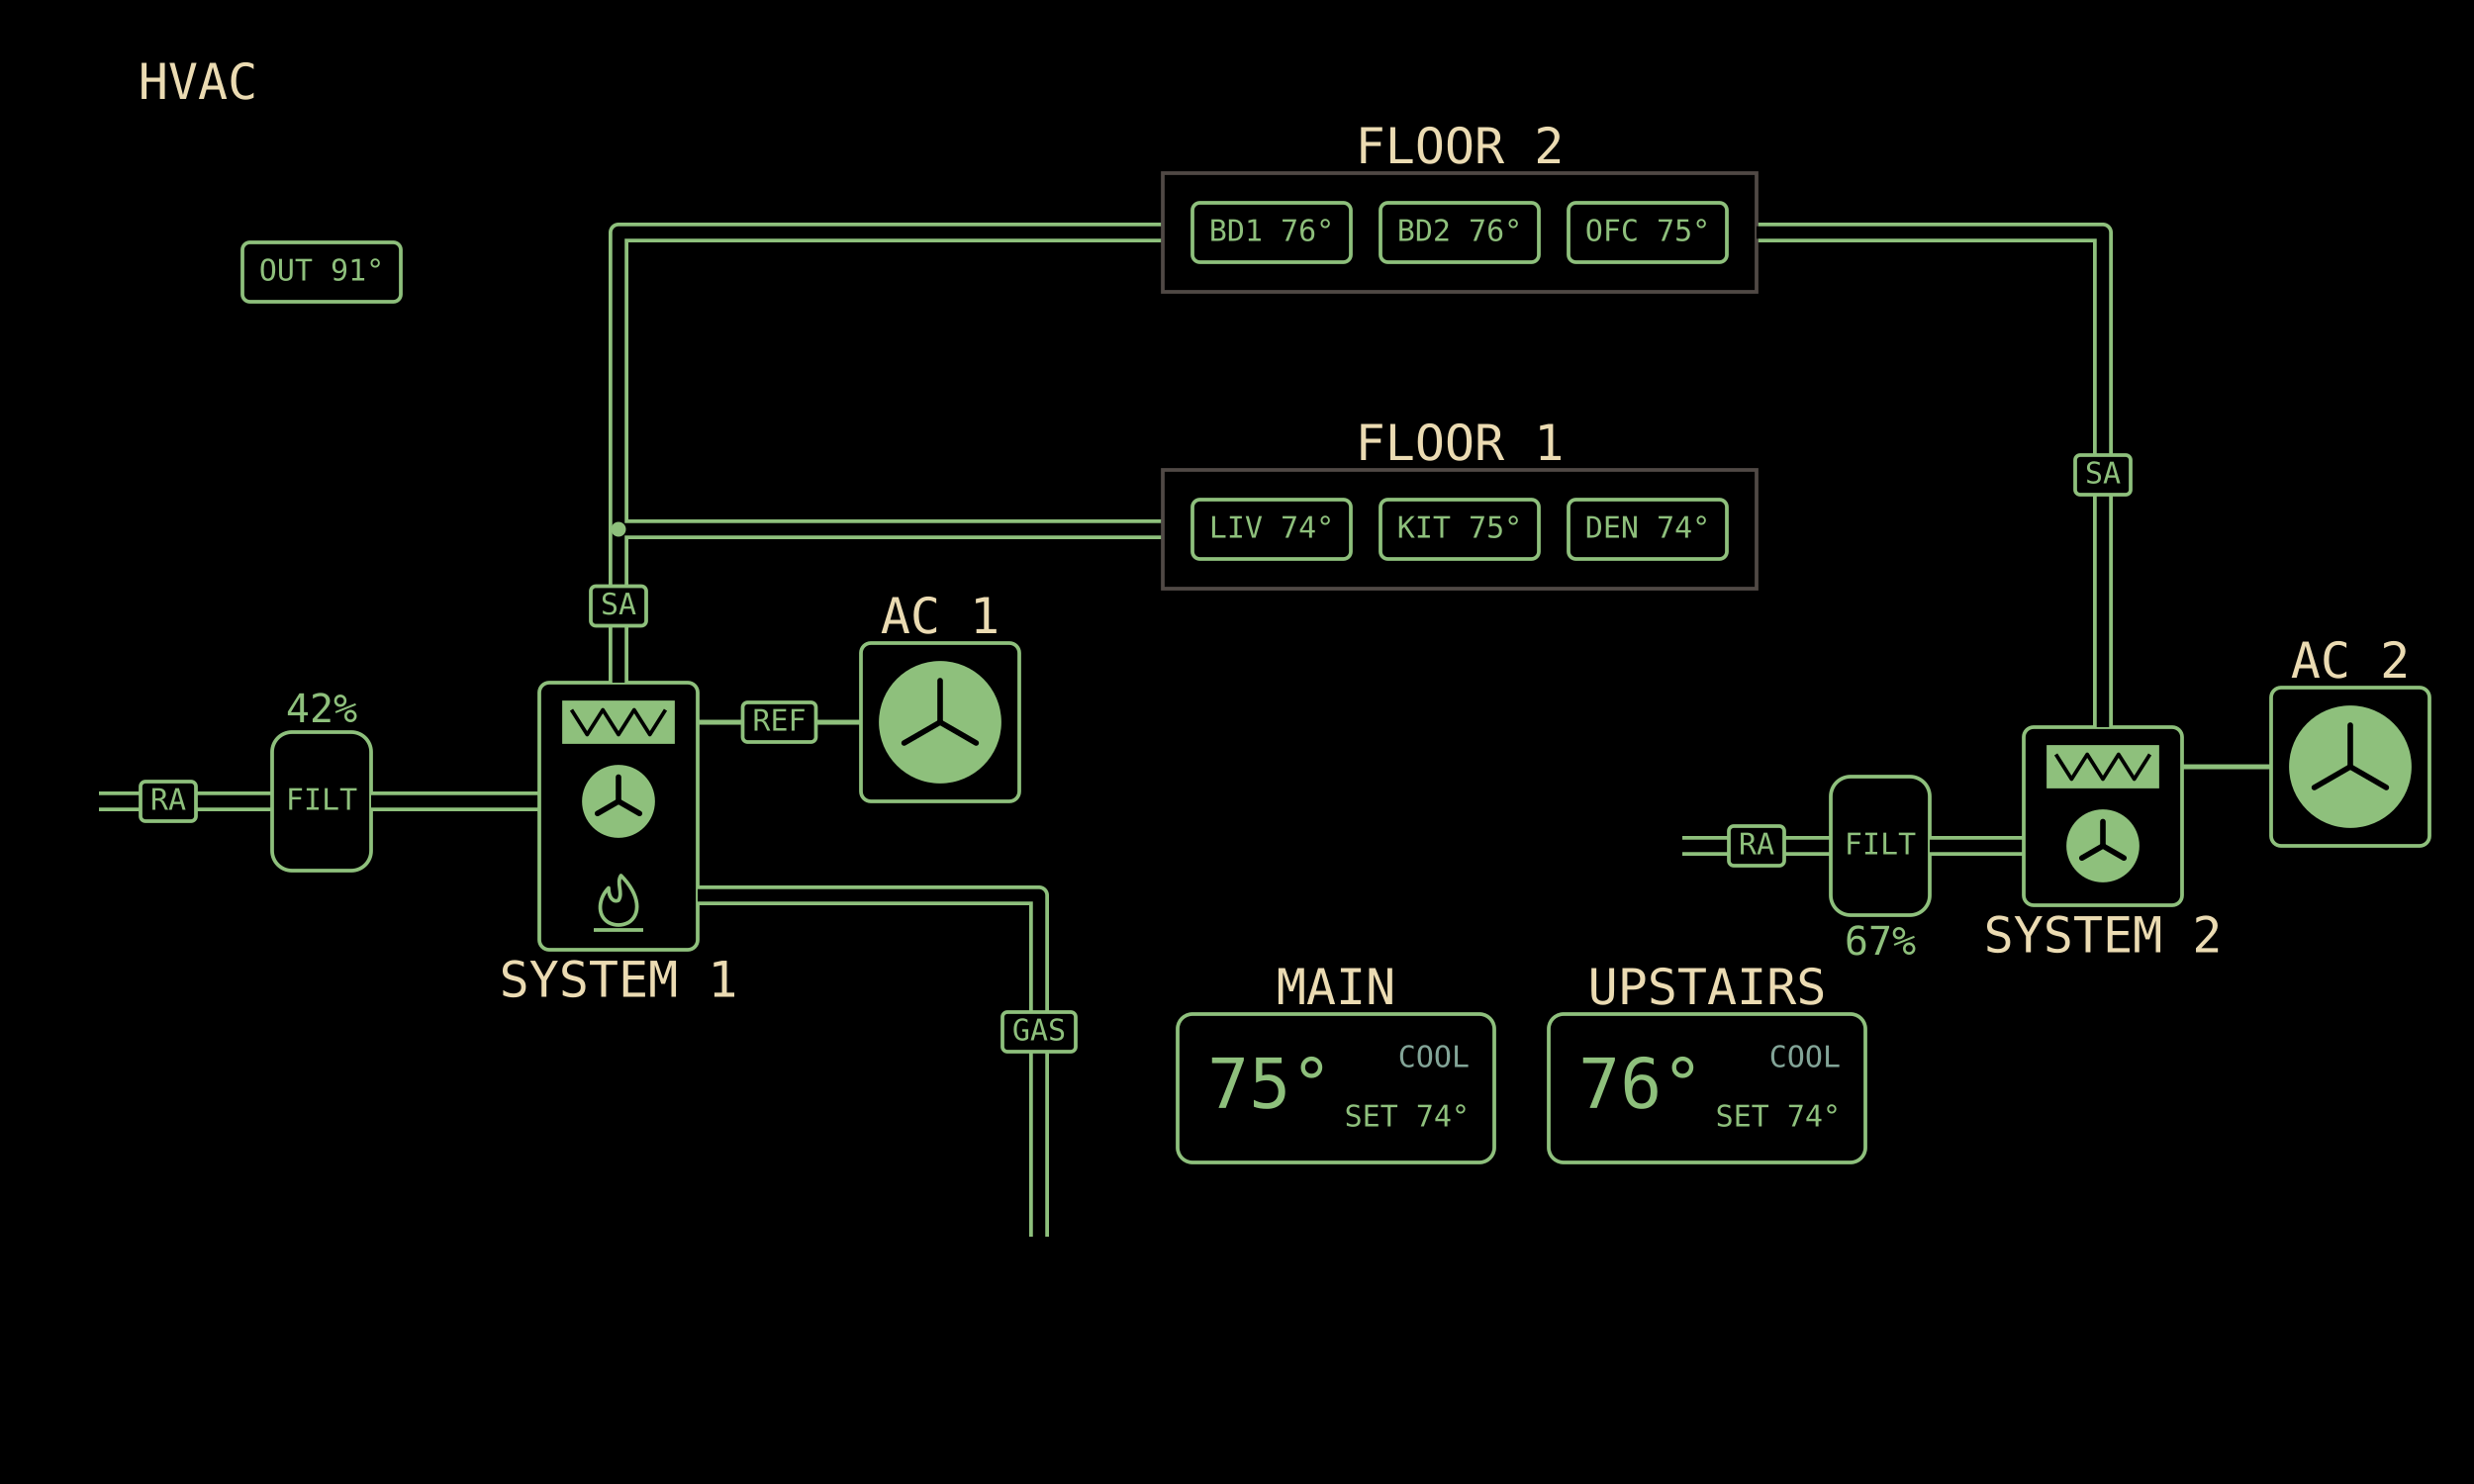
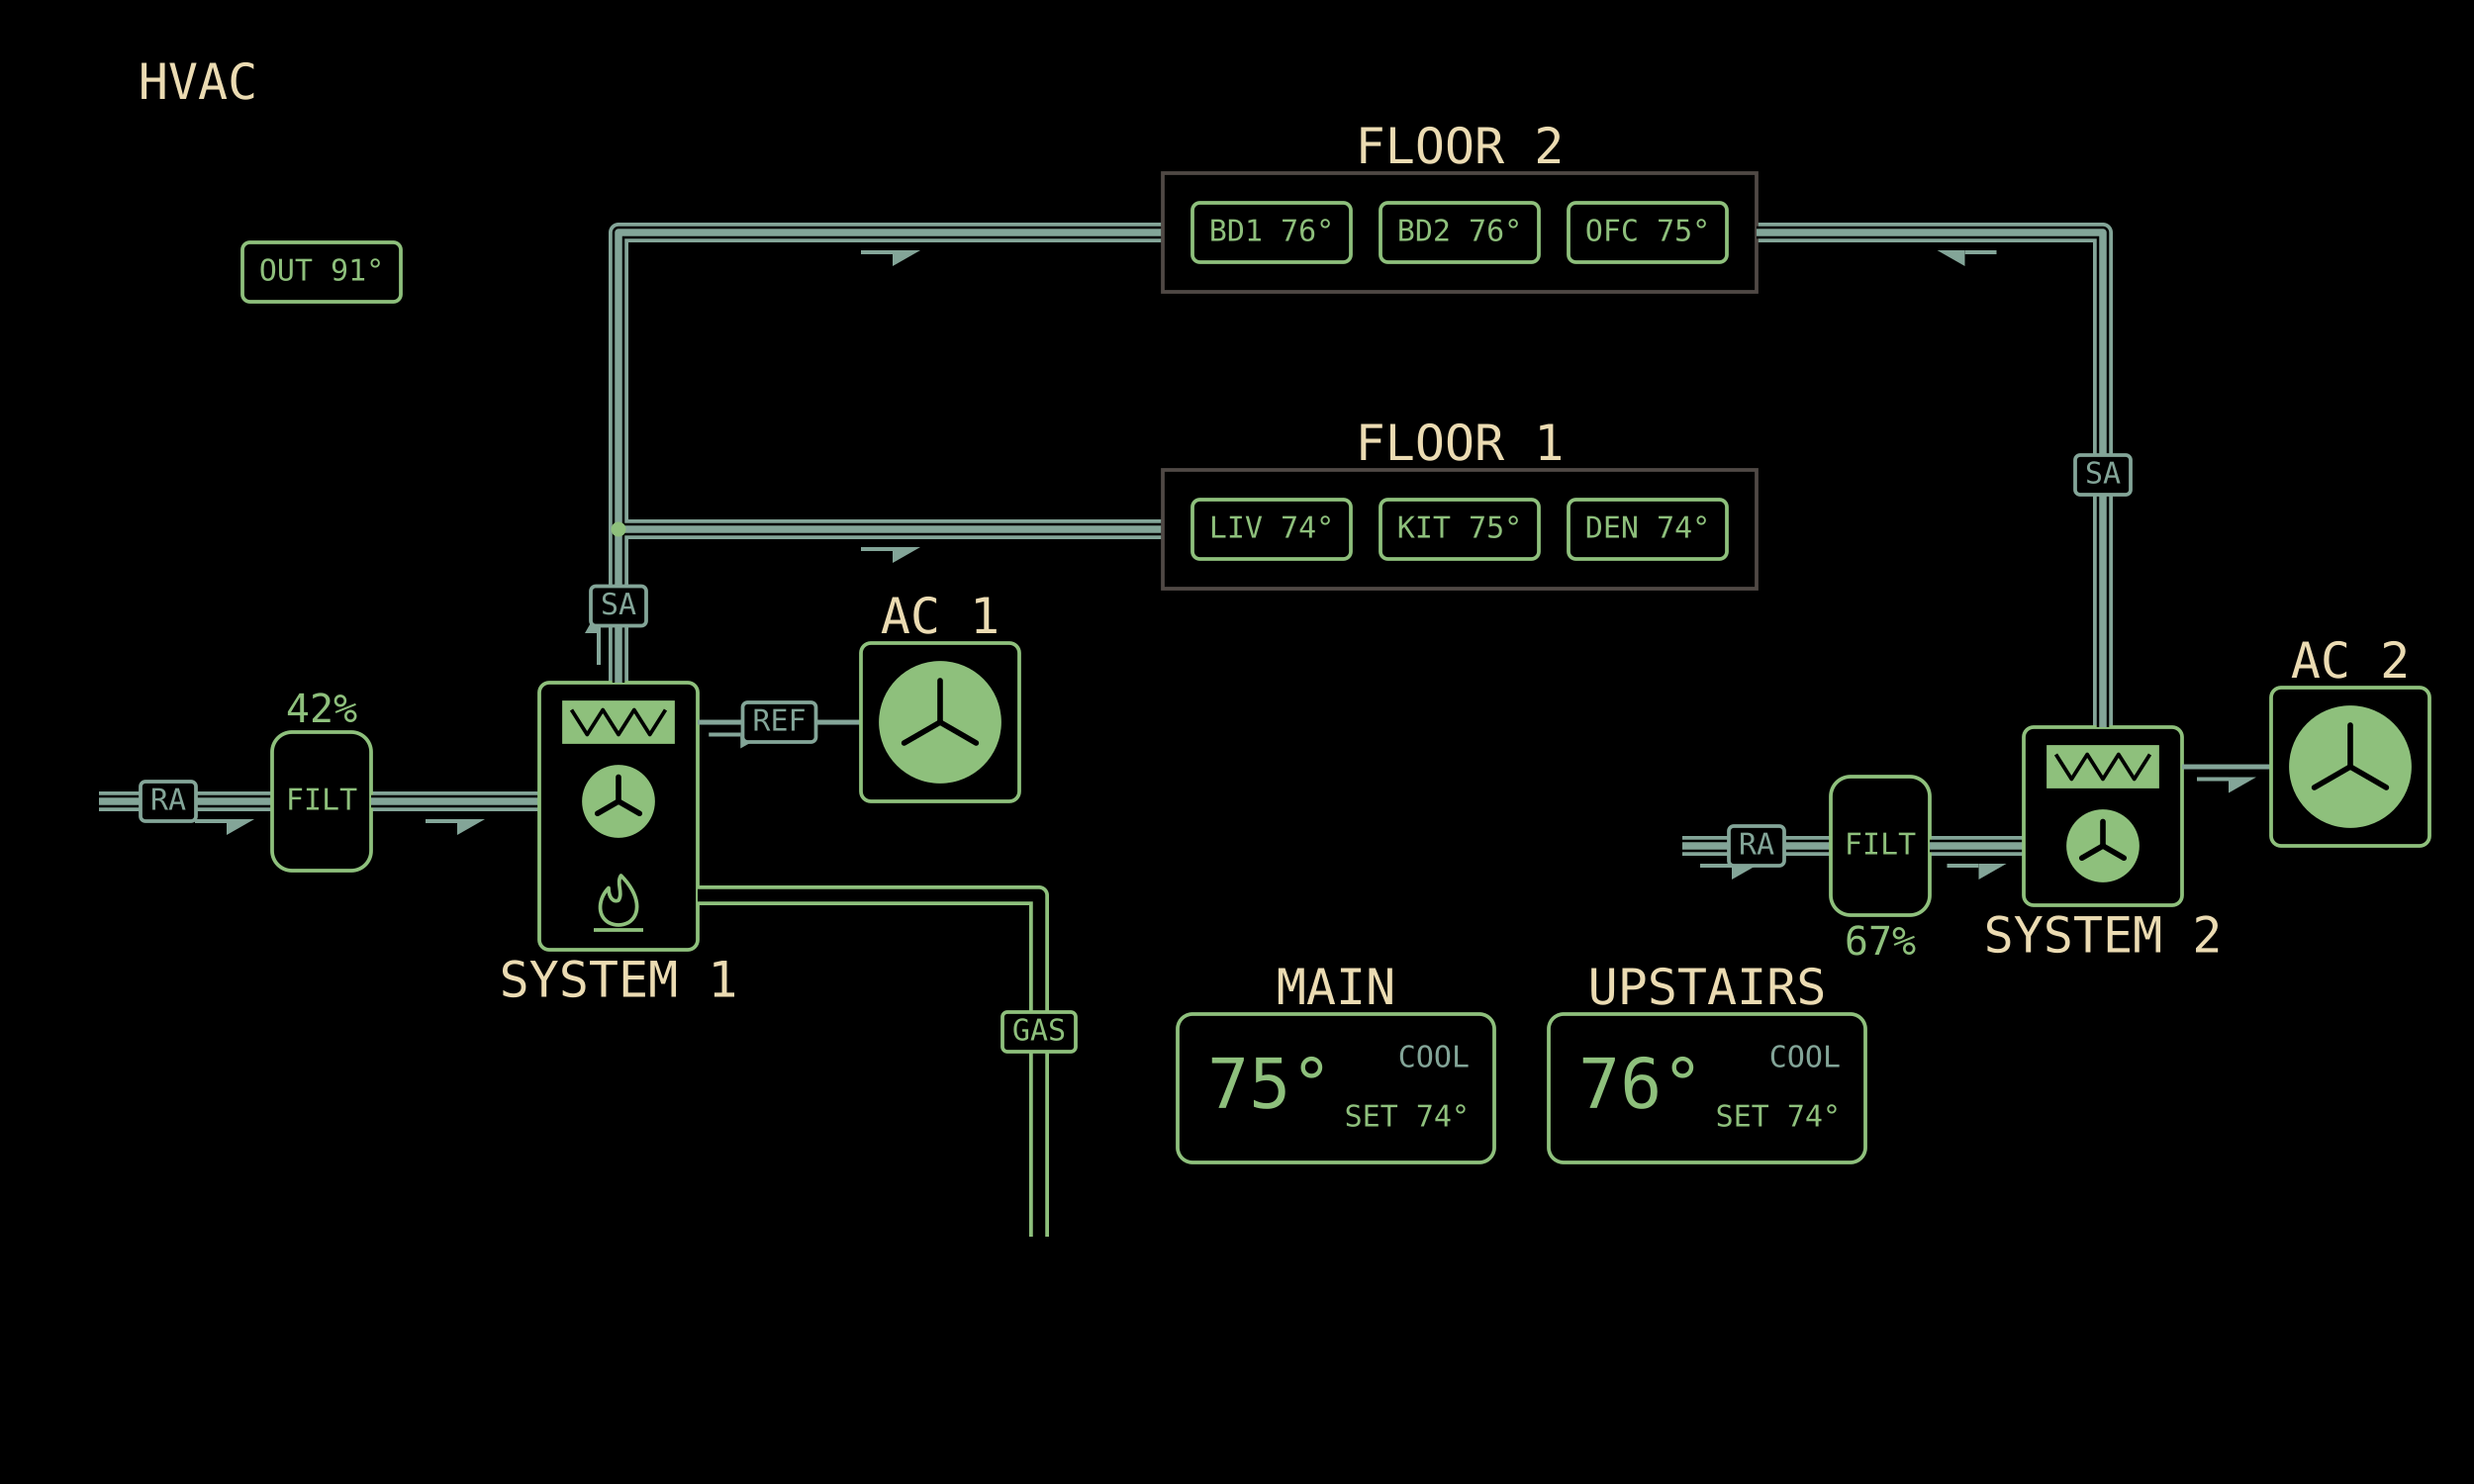
<svg xmlns="http://www.w3.org/2000/svg" viewBox="0 0 1000 600" width="1280" height="768" data-page="hvac" data-theme="mirror">
  <rect x="0" y="0" width="1000" height="600" fill="#000000" />
  <g id="casings">
    <g data-for="return_1">
-       <polyline points="40,324 110,324" fill="none" stroke="#8ec07c" stroke-width="8" stroke-linejoin="round" />
+       <polyline points="40,324 110,324" fill="none" stroke="#83a598" stroke-width="8" stroke-linejoin="round" />
    </g>
    <g data-for="to_furnace">
-       <polyline points="150,324 218,324" fill="none" stroke="#8ec07c" stroke-width="8" stroke-linejoin="round" />
+       <polyline points="150,324 218,324" fill="none" stroke="#83a598" stroke-width="8" stroke-linejoin="round" />
    </g>
    <g data-for="gas">
      <polyline points="420,500 420,362 282,362" fill="none" stroke="#8ec07c" stroke-width="8" stroke-linejoin="round" />
    </g>
    <g data-for="supply_1">
-       <polyline points="250,276 250,214" fill="none" stroke="#8ec07c" stroke-width="8" stroke-linejoin="round" />
+       <polyline points="250,276 250,214" fill="none" stroke="#83a598" stroke-width="8" stroke-linejoin="round" />
    </g>
    <g data-for="to_floor_2">
-       <polyline points="250,214 250,94 470,94" fill="none" stroke="#8ec07c" stroke-width="8" stroke-linejoin="round" />
+       <polyline points="250,214 250,94 470,94" fill="none" stroke="#83a598" stroke-width="8" stroke-linejoin="round" />
    </g>
    <g data-for="to_floor_1">
-       <polyline points="250,214 470,214" fill="none" stroke="#8ec07c" stroke-width="8" stroke-linejoin="round" />
+       <polyline points="250,214 470,214" fill="none" stroke="#83a598" stroke-width="8" stroke-linejoin="round" />
    </g>
    <g data-for="return_2">
-       <polyline points="680,342 740,342" fill="none" stroke="#8ec07c" stroke-width="8" stroke-linejoin="round" />
+       <polyline points="680,342 740,342" fill="none" stroke="#83a598" stroke-width="8" stroke-linejoin="round" />
    </g>
    <g data-for="to_air_handler">
-       <polyline points="780,342 818,342" fill="none" stroke="#8ec07c" stroke-width="8" stroke-linejoin="round" />
+       <polyline points="780,342 818,342" fill="none" stroke="#83a598" stroke-width="8" stroke-linejoin="round" />
    </g>
    <g data-for="supply_2">
-       <polyline points="850,294 850,94 710,94" fill="none" stroke="#8ec07c" stroke-width="8" stroke-linejoin="round" />
+       <polyline points="850,294 850,94 710,94" fill="none" stroke="#83a598" stroke-width="8" stroke-linejoin="round" />
    </g>
  </g>
  <g id="title">
    <text x="80" y="40" text-anchor="middle" font-family="DejaVu Sans Mono, monospace" font-size="20" fill="#ebdbb2">HVAC</text>
  </g>
  <g id="outdoor">
    <rect x="98" y="98" width="64" height="24" rx="3" fill="none" stroke="#8ec07c" stroke-width="1.5" />
    <text x="130" y="110" text-anchor="middle" dominant-baseline="middle" font-family="DejaVu Sans Mono, monospace" font-size="12" fill="#8ec07c">OUT 91°</text>
  </g>
  <g id="return_1">
    <polyline points="40,324 110,324" fill="none" stroke="#000000" stroke-width="5" stroke-linejoin="round" />
-     <rect x="56.8" y="316" width="22.4" height="16" rx="2" fill="#000000" stroke="#8ec07c" stroke-width="1.5" />
-     <text x="68" y="324" text-anchor="middle" dominant-baseline="middle" font-family="DejaVu Sans Mono, monospace" font-size="12" fill="#8ec07c">RA</text>
+     <polyline points="40,324 110,324" fill="none" stroke="#83a598" stroke-width="3" stroke-linejoin="round" />
+     <line x1="78.8" y1="332" x2="91.6" y2="332" stroke="#83a598" stroke-width="1.6" />
+     <polygon points="102.8,331.2 91.6,331.2 91.6,337.6" fill="#83a598" />
+     <rect x="56.8" y="316" width="22.4" height="16" rx="2" fill="#000000" stroke="#83a598" stroke-width="1.5" />
+     <text x="68" y="324" text-anchor="middle" dominant-baseline="middle" font-family="DejaVu Sans Mono, monospace" font-size="12" fill="#83a598">RA</text>
  </g>
  <g id="filter_1">
    <rect x="110" y="296" width="40" height="56" rx="8" fill="none" stroke="#8ec07c" stroke-width="1.5" />
    <text x="130" y="324" text-anchor="middle" dominant-baseline="middle" font-family="DejaVu Sans Mono, monospace" font-size="12" fill="#8ec07c">FILT</text>
    <text x="130" y="292" text-anchor="middle" font-family="DejaVu Sans Mono, monospace" font-size="16" fill="#8ec07c">42%</text>
  </g>
  <g id="to_furnace">
    <polyline points="150,324 218,324" fill="none" stroke="#000000" stroke-width="5" stroke-linejoin="round" />
+     <polyline points="150,324 218,324" fill="none" stroke="#83a598" stroke-width="3" stroke-linejoin="round" />
+     <line x1="172" y1="332" x2="184.8" y2="332" stroke="#83a598" stroke-width="1.6" />
+     <polygon points="196,331.2 184.8,331.2 184.8,337.6" fill="#83a598" />
  </g>
  <g id="furnace">
    <rect x="218" y="276" width="64" height="108" rx="4" fill="none" stroke="#8ec07c" stroke-width="1.5" />
    <rect x="228" y="284" width="44" height="16" fill="#8ec07c" stroke="#8ec07c" stroke-width="1.5" />
    <polyline points="231,287 237.33,297 243.67,287 250,297 256.33,287 262.67,297 269,287" fill="none" stroke="#000000" stroke-width="1.5" stroke-linejoin="round" />
    <circle cx="250" cy="324" r="14" fill="#8ec07c" stroke="#8ec07c" stroke-width="1.5" />
    <line x1="250" y1="324" x2="250" y2="314.2" stroke="#000000" stroke-width="2.25" stroke-linecap="round" />
    <line x1="250" y1="324" x2="241.51" y2="328.9" stroke="#000000" stroke-width="2.25" stroke-linecap="round" />
    <line x1="250" y1="324" x2="258.49" y2="328.9" stroke="#000000" stroke-width="2.25" stroke-linecap="round" />
    <path d="M251 354 C259 362 259 370 254 373 Q250 375 246 373 C241 370 242 363 246 359 C246 363 248 365 250 364 C252 361 249 357 251 354 Z" fill="none" stroke-linejoin="round" stroke="#8ec07c" stroke-width="1.5" />
    <line x1="240" y1="376" x2="260" y2="376" stroke="#8ec07c" stroke-width="1.5" />
    <text x="250" y="403" text-anchor="middle" font-family="DejaVu Sans Mono, monospace" font-size="20" fill="#ebdbb2">SYSTEM 1</text>
  </g>
  <g id="refrigerant_1">
-     <polyline points="282,292 348,292" fill="none" stroke="#8ec07c" stroke-width="2" stroke-linejoin="round" />
-     <rect x="300.2" y="284" width="29.6" height="16" rx="2" fill="#000000" stroke="#8ec07c" stroke-width="1.5" />
-     <text x="315" y="292" text-anchor="middle" dominant-baseline="middle" font-family="DejaVu Sans Mono, monospace" font-size="12" fill="#8ec07c">REF</text>
+     <polyline points="282,292 348,292" fill="none" stroke="#83a598" stroke-width="2" stroke-linejoin="round" />
+     <line x1="286.5" y1="297" x2="299.3" y2="297" stroke="#83a598" stroke-width="1.6" />
+     <polygon points="310.5,296.2 299.3,296.2 299.3,302.6" fill="#83a598" />
+     <rect x="300.2" y="284" width="29.6" height="16" rx="2" fill="#000000" stroke="#83a598" stroke-width="1.5" />
+     <text x="315" y="292" text-anchor="middle" dominant-baseline="middle" font-family="DejaVu Sans Mono, monospace" font-size="12" fill="#83a598">REF</text>
  </g>
  <g id="condenser_1">
    <rect x="348" y="260" width="64" height="64" rx="4" fill="none" stroke="#8ec07c" stroke-width="1.5" />
    <circle cx="380" cy="292" r="24" fill="#8ec07c" stroke="#8ec07c" stroke-width="1.5" />
    <line x1="380" y1="292" x2="380" y2="275.2" stroke="#000000" stroke-width="2.25" stroke-linecap="round" />
    <line x1="380" y1="292" x2="365.45" y2="300.4" stroke="#000000" stroke-width="2.25" stroke-linecap="round" />
    <line x1="380" y1="292" x2="394.55" y2="300.4" stroke="#000000" stroke-width="2.25" stroke-linecap="round" />
    <text x="380" y="256" text-anchor="middle" font-family="DejaVu Sans Mono, monospace" font-size="20" fill="#ebdbb2">AC 1</text>
  </g>
  <g id="gas">
    <polyline points="420,500 420,362 282,362" fill="none" stroke="#000000" stroke-width="5" stroke-linejoin="round" />
    <rect x="405.2" y="409.2" width="29.6" height="16" rx="2" fill="#000000" stroke="#8ec07c" stroke-width="1.5" />
    <text x="420" y="417.2" text-anchor="middle" dominant-baseline="middle" font-family="DejaVu Sans Mono, monospace" font-size="12" fill="#8ec07c">GAS</text>
  </g>
  <g id="supply_1">
    <polyline points="250,276 250,214" fill="none" stroke="#000000" stroke-width="5" stroke-linejoin="round" />
-     <rect x="238.8" y="237" width="22.4" height="16" rx="2" fill="#000000" stroke="#8ec07c" stroke-width="1.5" />
-     <text x="250" y="245" text-anchor="middle" dominant-baseline="middle" font-family="DejaVu Sans Mono, monospace" font-size="12" fill="#8ec07c">SA</text>
+     <polyline points="250,276 250,214" fill="none" stroke="#83a598" stroke-width="3" stroke-linejoin="round" />
+     <line x1="242" y1="268.8" x2="242" y2="256" stroke="#83a598" stroke-width="1.6" />
+     <polygon points="242.8,244.8 242.8,256 236.4,256" fill="#83a598" />
+     <rect x="238.8" y="237" width="22.4" height="16" rx="2" fill="#000000" stroke="#83a598" stroke-width="1.5" />
+     <text x="250" y="245" text-anchor="middle" dominant-baseline="middle" font-family="DejaVu Sans Mono, monospace" font-size="12" fill="#83a598">SA</text>
  </g>
  <g id="to_floor_2">
    <polyline points="250,214 250,94 470,94" fill="none" stroke="#000000" stroke-width="5" stroke-linejoin="round" />
+     <polyline points="250,214 250,94 470,94" fill="none" stroke="#83a598" stroke-width="3" stroke-linejoin="round" />
+     <line x1="348" y1="102" x2="360.8" y2="102" stroke="#83a598" stroke-width="1.6" />
+     <polygon points="372,101.2 360.8,101.2 360.8,107.6" fill="#83a598" />
  </g>
  <g id="to_floor_1">
    <polyline points="250,214 470,214" fill="none" stroke="#000000" stroke-width="5" stroke-linejoin="round" />
+     <polyline points="250,214 470,214" fill="none" stroke="#83a598" stroke-width="3" stroke-linejoin="round" />
+     <line x1="348" y1="222" x2="360.8" y2="222" stroke="#83a598" stroke-width="1.6" />
+     <polygon points="372,221.2 360.8,221.2 360.8,227.6" fill="#83a598" />
  </g>
  <g id="floor_2">
    <rect x="470" y="70" width="240" height="48" fill="none" stroke="#504945" stroke-width="1.5" />
    <g id="floor_2.bed_1">
      <rect x="482" y="82" width="64" height="24" rx="3" fill="none" stroke="#8ec07c" stroke-width="1.5" />
      <text x="514" y="94" text-anchor="middle" dominant-baseline="middle" font-family="DejaVu Sans Mono, monospace" font-size="12" fill="#8ec07c">BD1 76°</text>
    </g>
    <g id="floor_2.bed_2">
      <rect x="558" y="82" width="64" height="24" rx="3" fill="none" stroke="#8ec07c" stroke-width="1.5" />
      <text x="590" y="94" text-anchor="middle" dominant-baseline="middle" font-family="DejaVu Sans Mono, monospace" font-size="12" fill="#8ec07c">BD2 76°</text>
    </g>
    <g id="floor_2.office">
      <rect x="634" y="82" width="64" height="24" rx="3" fill="none" stroke="#8ec07c" stroke-width="1.5" />
      <text x="666" y="94" text-anchor="middle" dominant-baseline="middle" font-family="DejaVu Sans Mono, monospace" font-size="12" fill="#8ec07c">OFC 75°</text>
    </g>
    <text x="590" y="66" text-anchor="middle" font-family="DejaVu Sans Mono, monospace" font-size="20" fill="#ebdbb2">FLOOR 2</text>
  </g>
  <g id="floor_1">
    <rect x="470" y="190" width="240" height="48" fill="none" stroke="#504945" stroke-width="1.5" />
    <g id="floor_1.living">
      <rect x="482" y="202" width="64" height="24" rx="3" fill="none" stroke="#8ec07c" stroke-width="1.5" />
      <text x="514" y="214" text-anchor="middle" dominant-baseline="middle" font-family="DejaVu Sans Mono, monospace" font-size="12" fill="#8ec07c">LIV 74°</text>
    </g>
    <g id="floor_1.kitchen">
      <rect x="558" y="202" width="64" height="24" rx="3" fill="none" stroke="#8ec07c" stroke-width="1.5" />
      <text x="590" y="214" text-anchor="middle" dominant-baseline="middle" font-family="DejaVu Sans Mono, monospace" font-size="12" fill="#8ec07c">KIT 75°</text>
    </g>
    <g id="floor_1.den">
      <rect x="634" y="202" width="64" height="24" rx="3" fill="none" stroke="#8ec07c" stroke-width="1.5" />
      <text x="666" y="214" text-anchor="middle" dominant-baseline="middle" font-family="DejaVu Sans Mono, monospace" font-size="12" fill="#8ec07c">DEN 74°</text>
    </g>
    <text x="590" y="186" text-anchor="middle" font-family="DejaVu Sans Mono, monospace" font-size="20" fill="#ebdbb2">FLOOR 1</text>
  </g>
  <g id="return_2">
    <polyline points="680,342 740,342" fill="none" stroke="#000000" stroke-width="5" stroke-linejoin="round" />
-     <rect x="698.8" y="334" width="22.4" height="16" rx="2" fill="#000000" stroke="#8ec07c" stroke-width="1.5" />
-     <text x="710" y="342" text-anchor="middle" dominant-baseline="middle" font-family="DejaVu Sans Mono, monospace" font-size="12" fill="#8ec07c">RA</text>
+     <polyline points="680,342 740,342" fill="none" stroke="#83a598" stroke-width="3" stroke-linejoin="round" />
+     <line x1="687.2" y1="350" x2="700" y2="350" stroke="#83a598" stroke-width="1.6" />
+     <polygon points="711.2,349.2 700,349.2 700,355.6" fill="#83a598" />
+     <rect x="698.8" y="334" width="22.4" height="16" rx="2" fill="#000000" stroke="#83a598" stroke-width="1.5" />
+     <text x="710" y="342" text-anchor="middle" dominant-baseline="middle" font-family="DejaVu Sans Mono, monospace" font-size="12" fill="#83a598">RA</text>
  </g>
  <g id="filter_2">
    <rect x="740" y="314" width="40" height="56" rx="8" fill="none" stroke="#8ec07c" stroke-width="1.5" />
    <text x="760" y="342" text-anchor="middle" dominant-baseline="middle" font-family="DejaVu Sans Mono, monospace" font-size="12" fill="#8ec07c">FILT</text>
    <text x="760" y="386" text-anchor="middle" font-family="DejaVu Sans Mono, monospace" font-size="16" fill="#8ec07c">67%</text>
  </g>
  <g id="to_air_handler">
    <polyline points="780,342 818,342" fill="none" stroke="#000000" stroke-width="5" stroke-linejoin="round" />
+     <polyline points="780,342 818,342" fill="none" stroke="#83a598" stroke-width="3" stroke-linejoin="round" />
+     <line x1="787" y1="350" x2="799.8" y2="350" stroke="#83a598" stroke-width="1.6" />
+     <polygon points="811,349.2 799.8,349.2 799.8,355.6" fill="#83a598" />
  </g>
  <g id="air_handler">
    <rect x="818" y="294" width="64" height="72" rx="4" fill="none" stroke="#8ec07c" stroke-width="1.5" />
    <rect x="828" y="302" width="44" height="16" fill="#8ec07c" stroke="#8ec07c" stroke-width="1.5" />
    <polyline points="831,305 837.33,315 843.67,305 850,315 856.33,305 862.67,315 869,305" fill="none" stroke="#000000" stroke-width="1.5" stroke-linejoin="round" />
    <circle cx="850" cy="342" r="14" fill="#8ec07c" stroke="#8ec07c" stroke-width="1.5" />
    <line x1="850" y1="342" x2="850" y2="332.2" stroke="#000000" stroke-width="2.25" stroke-linecap="round" />
    <line x1="850" y1="342" x2="841.51" y2="346.9" stroke="#000000" stroke-width="2.25" stroke-linecap="round" />
    <line x1="850" y1="342" x2="858.49" y2="346.9" stroke="#000000" stroke-width="2.25" stroke-linecap="round" />
    <text x="850" y="385" text-anchor="middle" font-family="DejaVu Sans Mono, monospace" font-size="20" fill="#ebdbb2">SYSTEM 2</text>
  </g>
  <g id="refrigerant_2">
-     <polyline points="882,310 918,310" fill="none" stroke="#8ec07c" stroke-width="2" stroke-linejoin="round" />
+     <polyline points="882,310 918,310" fill="none" stroke="#83a598" stroke-width="2" stroke-linejoin="round" />
+     <line x1="888" y1="315" x2="900.8" y2="315" stroke="#83a598" stroke-width="1.6" />
+     <polygon points="912,314.2 900.8,314.2 900.8,320.6" fill="#83a598" />
  </g>
  <g id="condenser_2">
    <rect x="918" y="278" width="64" height="64" rx="4" fill="none" stroke="#8ec07c" stroke-width="1.5" />
    <circle cx="950" cy="310" r="24" fill="#8ec07c" stroke="#8ec07c" stroke-width="1.5" />
    <line x1="950" y1="310" x2="950" y2="293.2" stroke="#000000" stroke-width="2.25" stroke-linecap="round" />
    <line x1="950" y1="310" x2="935.45" y2="318.4" stroke="#000000" stroke-width="2.25" stroke-linecap="round" />
    <line x1="950" y1="310" x2="964.55" y2="318.4" stroke="#000000" stroke-width="2.25" stroke-linecap="round" />
    <text x="950" y="274" text-anchor="middle" font-family="DejaVu Sans Mono, monospace" font-size="20" fill="#ebdbb2">AC 2</text>
  </g>
  <g id="supply_2">
    <polyline points="850,294 850,94 710,94" fill="none" stroke="#000000" stroke-width="5" stroke-linejoin="round" />
-     <rect x="838.8" y="184" width="22.4" height="16" rx="2" fill="#000000" stroke="#8ec07c" stroke-width="1.5" />
-     <text x="850" y="192" text-anchor="middle" dominant-baseline="middle" font-family="DejaVu Sans Mono, monospace" font-size="12" fill="#8ec07c">SA</text>
+     <polyline points="850,294 850,94 710,94" fill="none" stroke="#83a598" stroke-width="3" stroke-linejoin="round" />
+     <line x1="807" y1="102" x2="794.2" y2="102" stroke="#83a598" stroke-width="1.6" />
+     <polygon points="783,101.2 794.2,101.2 794.2,107.6" fill="#83a598" />
+     <rect x="838.8" y="184" width="22.4" height="16" rx="2" fill="#000000" stroke="#83a598" stroke-width="1.5" />
+     <text x="850" y="192" text-anchor="middle" dominant-baseline="middle" font-family="DejaVu Sans Mono, monospace" font-size="12" fill="#83a598">SA</text>
  </g>
  <g id="main">
    <rect x="476" y="410" width="128" height="60" rx="6" fill="none" stroke="#8ec07c" stroke-width="1.5" />
    <text x="488" y="440" text-anchor="start" dominant-baseline="middle" font-family="DejaVu Sans Mono, monospace" font-size="28" fill="#8ec07c">75°</text>
    <text x="594" y="428" text-anchor="end" dominant-baseline="middle" font-family="DejaVu Sans Mono, monospace" font-size="12" fill="#83a598">COOL</text>
    <text x="594" y="452" text-anchor="end" dominant-baseline="middle" font-family="DejaVu Sans Mono, monospace" font-size="12" fill="#8ec07c">SET 74°</text>
    <text x="540" y="406" text-anchor="middle" font-family="DejaVu Sans Mono, monospace" font-size="20" fill="#ebdbb2">MAIN</text>
  </g>
  <g id="upstairs">
    <rect x="626" y="410" width="128" height="60" rx="6" fill="none" stroke="#8ec07c" stroke-width="1.5" />
    <text x="638" y="440" text-anchor="start" dominant-baseline="middle" font-family="DejaVu Sans Mono, monospace" font-size="28" fill="#8ec07c">76°</text>
    <text x="744" y="428" text-anchor="end" dominant-baseline="middle" font-family="DejaVu Sans Mono, monospace" font-size="12" fill="#83a598">COOL</text>
    <text x="744" y="452" text-anchor="end" dominant-baseline="middle" font-family="DejaVu Sans Mono, monospace" font-size="12" fill="#8ec07c">SET 74°</text>
    <text x="690" y="406" text-anchor="middle" font-family="DejaVu Sans Mono, monospace" font-size="20" fill="#ebdbb2">UPSTAIRS</text>
  </g>
  <g id="trunk">
    <circle cx="250" cy="214" r="3" fill="#8ec07c" />
  </g>
</svg>
